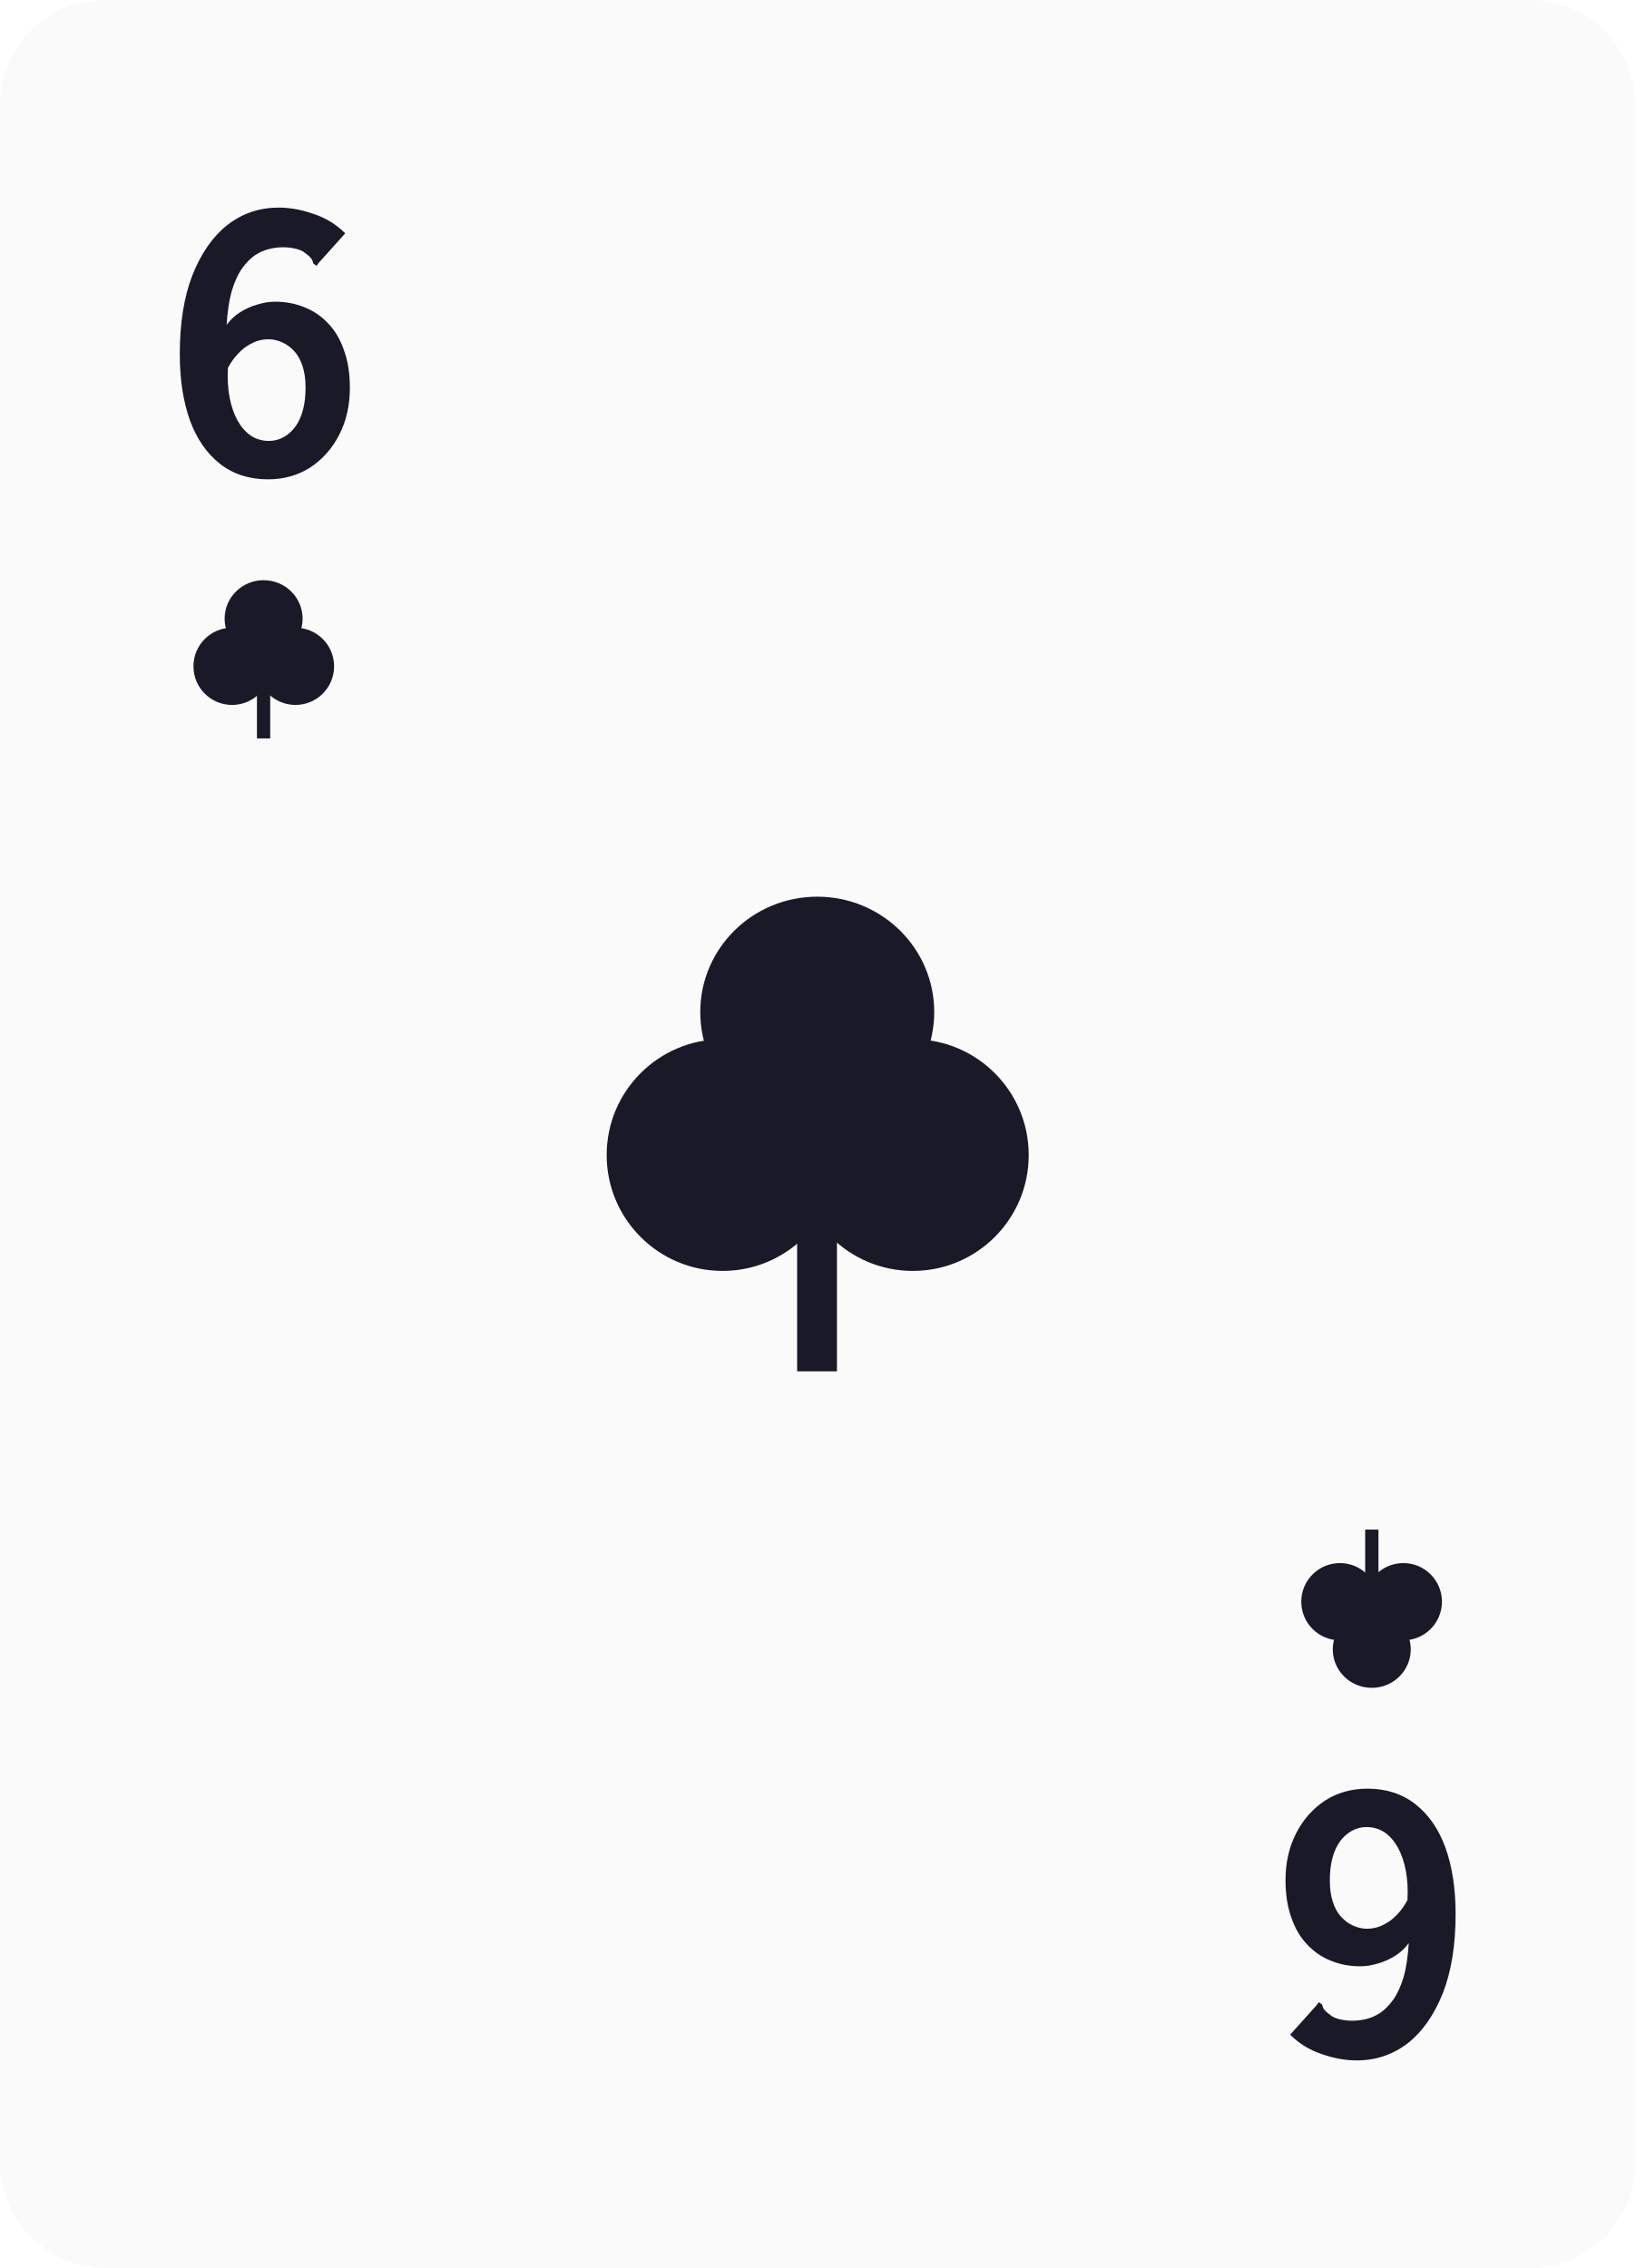
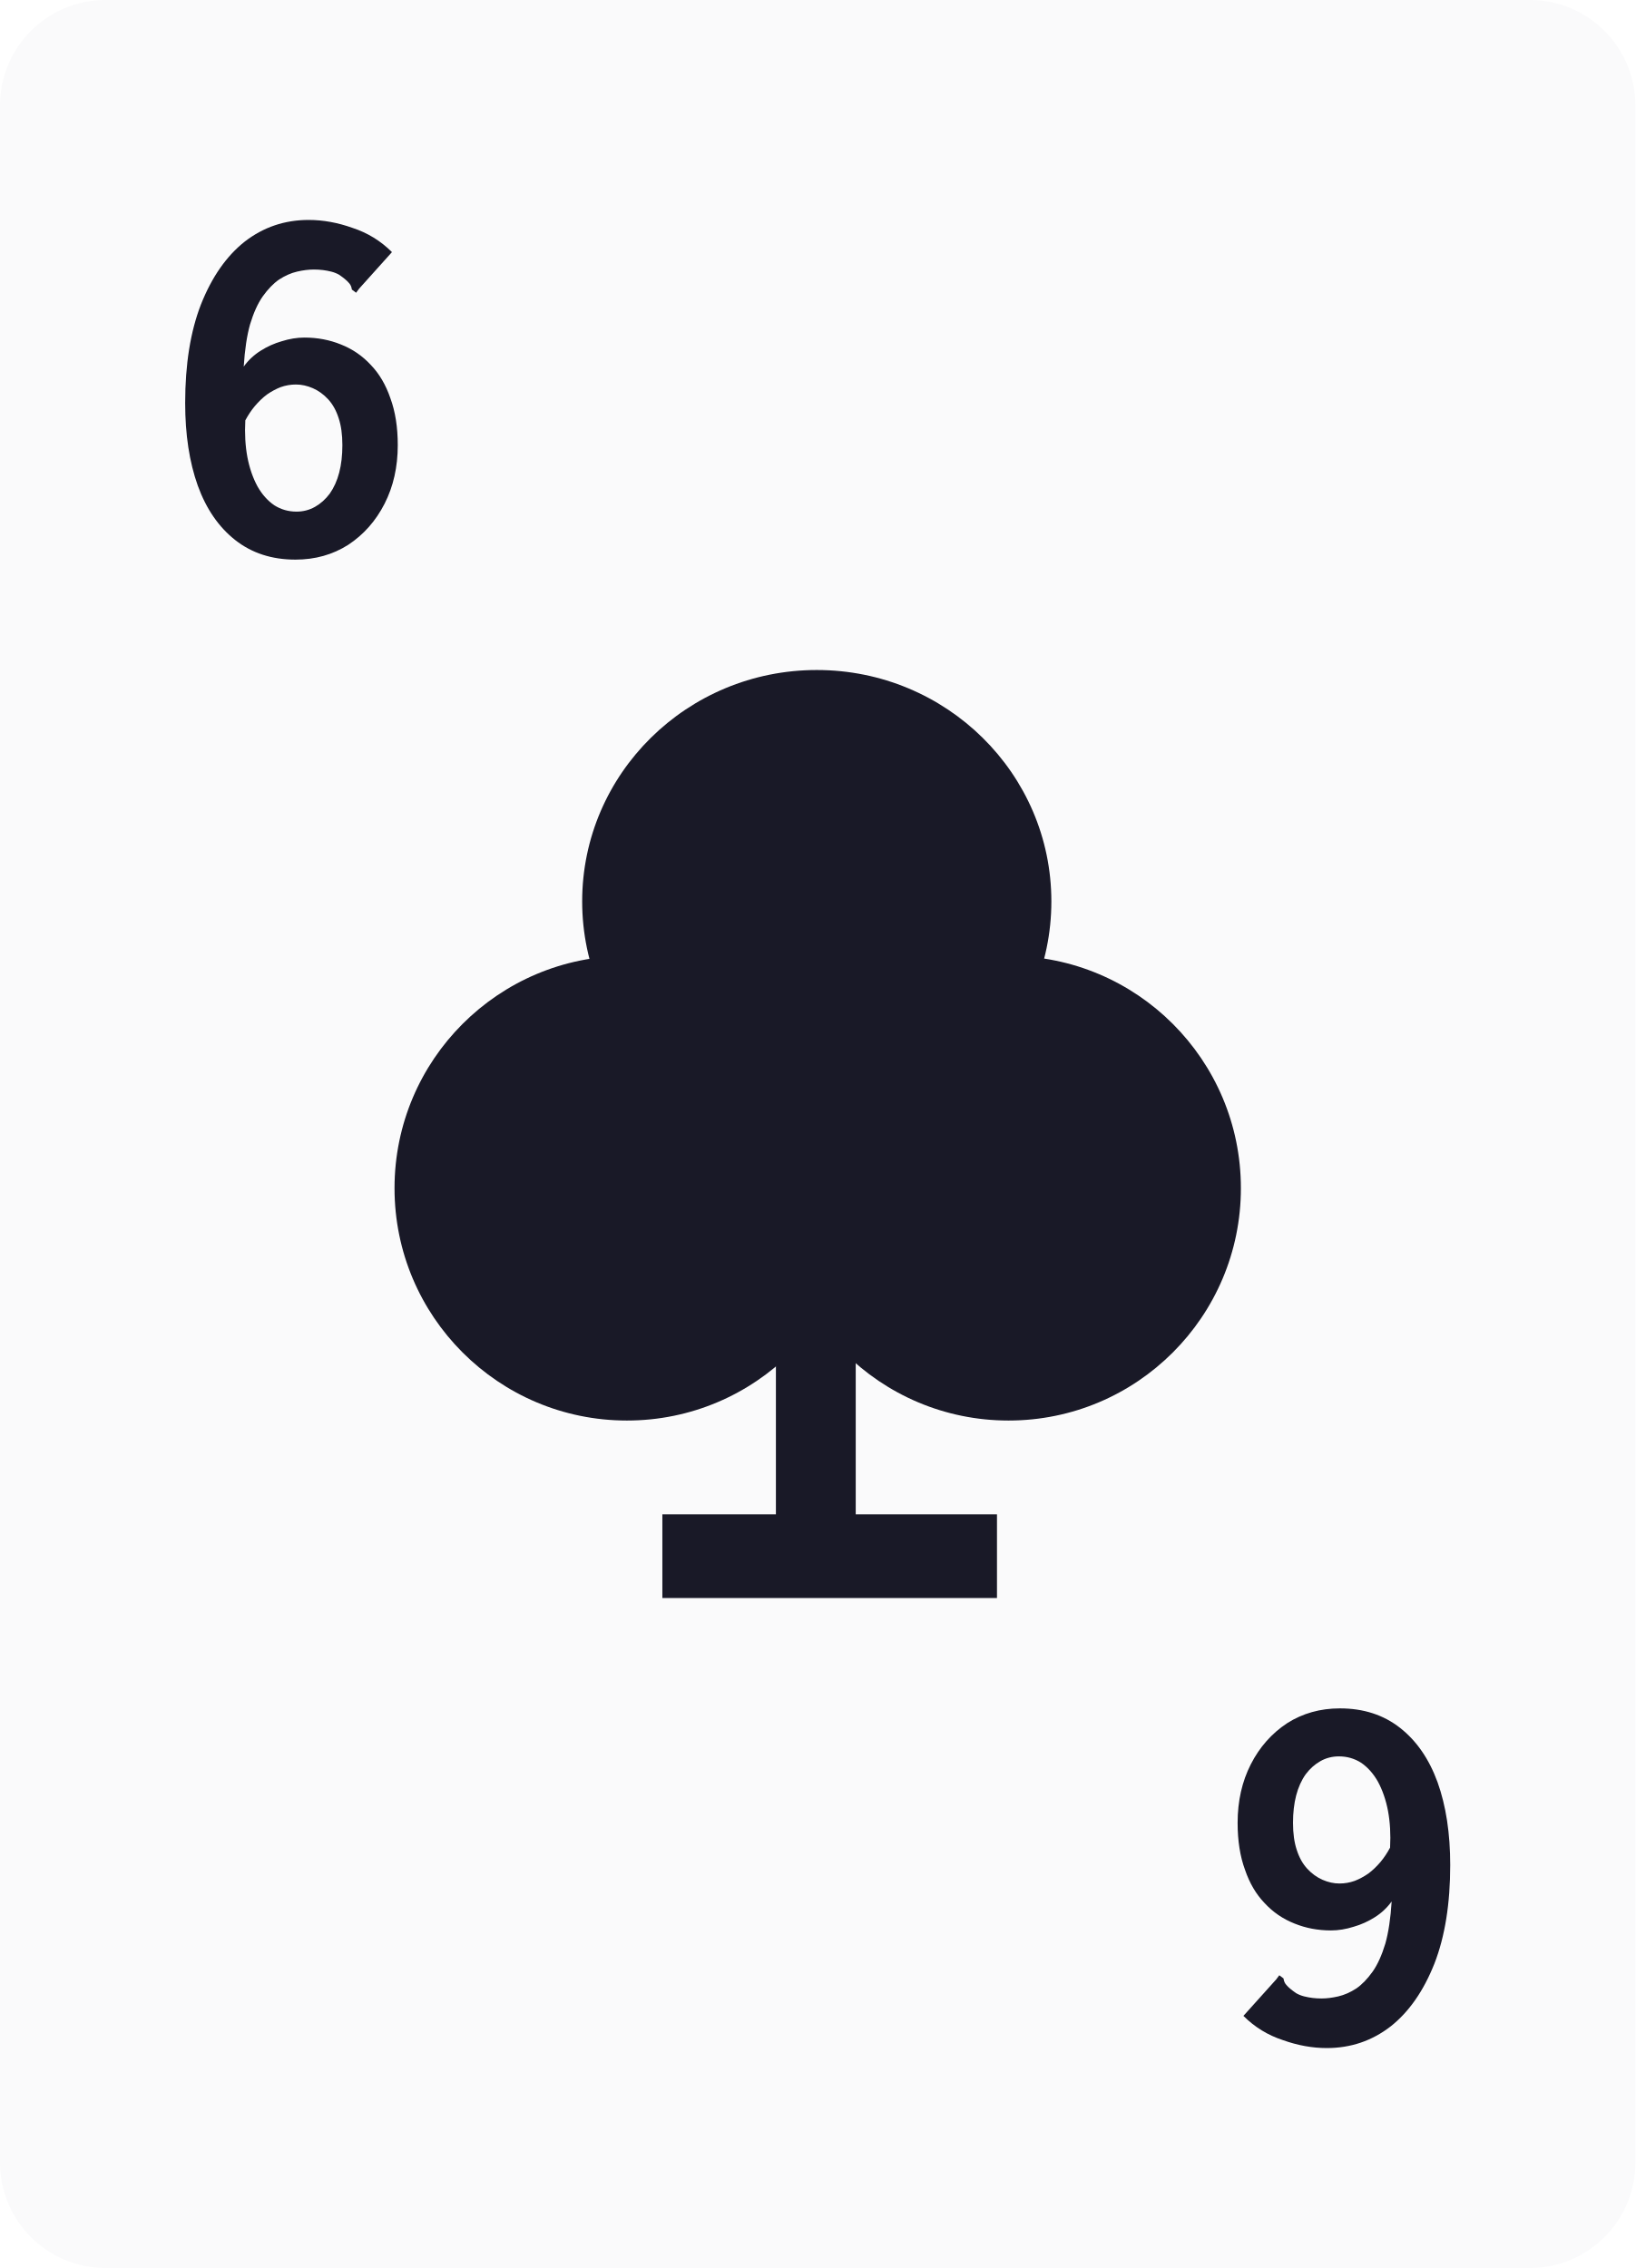
<svg xmlns="http://www.w3.org/2000/svg" width="62" height="86" viewBox="0 0 62 86" fill="none">
  <rect width="62" height="86" rx="4" fill="#FAFAFB" />
-   <path d="M10.16 18.176C9.445 18.176 8.837 17.979 8.336 17.584C7.835 17.189 7.456 16.64 7.2 15.936C6.944 15.221 6.816 14.384 6.816 13.424C6.816 12.251 6.976 11.253 7.296 10.432C7.627 9.6 8.069 8.965 8.624 8.528C9.189 8.091 9.835 7.872 10.56 7.872C10.997 7.872 11.44 7.952 11.888 8.112C12.347 8.261 12.747 8.507 13.088 8.848L12.096 9.952L12 10.08L11.872 9.984C11.861 9.899 11.829 9.829 11.776 9.776C11.723 9.712 11.627 9.632 11.488 9.536C11.413 9.493 11.333 9.461 11.248 9.44C11.163 9.419 11.077 9.403 10.992 9.392C10.907 9.381 10.816 9.376 10.72 9.376C10.56 9.376 10.389 9.397 10.208 9.44C10.027 9.483 9.845 9.563 9.664 9.68C9.493 9.797 9.328 9.968 9.168 10.192C9.019 10.405 8.891 10.688 8.784 11.04C8.688 11.381 8.624 11.808 8.592 12.32C8.731 12.128 8.901 11.968 9.104 11.84C9.307 11.712 9.52 11.616 9.744 11.552C9.979 11.477 10.208 11.44 10.432 11.44C10.827 11.44 11.195 11.509 11.536 11.648C11.888 11.787 12.192 11.995 12.448 12.272C12.704 12.539 12.901 12.875 13.04 13.28C13.189 13.685 13.264 14.16 13.264 14.704C13.264 15.365 13.131 15.957 12.864 16.48C12.597 17.003 12.229 17.419 11.76 17.728C11.291 18.027 10.757 18.176 10.16 18.176ZM10.192 16.72C10.395 16.72 10.581 16.672 10.752 16.576C10.923 16.48 11.072 16.347 11.2 16.176C11.328 15.995 11.424 15.781 11.488 15.536C11.552 15.291 11.584 15.013 11.584 14.704C11.584 14.384 11.547 14.112 11.472 13.888C11.397 13.653 11.291 13.461 11.152 13.312C11.013 13.163 10.859 13.051 10.688 12.976C10.517 12.901 10.347 12.864 10.176 12.864C10.016 12.864 9.861 12.891 9.712 12.944C9.573 12.997 9.435 13.072 9.296 13.168C9.168 13.264 9.045 13.381 8.928 13.52C8.821 13.648 8.725 13.792 8.64 13.952C8.619 14.357 8.64 14.731 8.704 15.072C8.768 15.403 8.869 15.696 9.008 15.952C9.147 16.197 9.317 16.389 9.52 16.528C9.723 16.656 9.947 16.72 10.192 16.72Z" fill="#191927" />
-   <ellipse cx="9.994" cy="23.459" rx="1.478" ry="1.459" fill="#191927" />
-   <circle cx="11.202" cy="25.266" r="1.464" fill="#191927" />
-   <circle cx="8.798" cy="25.266" r="1.464" fill="#191927" />
-   <rect x="9.741" y="25.677" width="0.503" height="2.323" fill="#191927" />
-   <ellipse cx="30.983" cy="38.377" rx="4.435" ry="4.376" fill="#191927" />
-   <circle cx="34.607" cy="43.799" r="4.393" fill="#191927" />
-   <circle cx="27.393" cy="43.799" r="4.393" fill="#191927" />
-   <rect x="30.221" y="45.031" width="1.509" height="6.968" fill="#191927" />
-   <path d="M51.84 67.824C52.555 67.824 53.163 68.021 53.664 68.416C54.165 68.811 54.544 69.36 54.8 70.064C55.056 70.779 55.184 71.616 55.184 72.576C55.184 73.749 55.024 74.747 54.704 75.568C54.373 76.4 53.931 77.035 53.376 77.472C52.811 77.909 52.165 78.128 51.44 78.128C51.003 78.128 50.56 78.048 50.112 77.888C49.653 77.739 49.253 77.493 48.912 77.152L49.904 76.048L50 75.92L50.128 76.016C50.139 76.101 50.171 76.171 50.224 76.224C50.277 76.288 50.373 76.368 50.512 76.464C50.587 76.507 50.667 76.539 50.752 76.56C50.837 76.581 50.923 76.597 51.008 76.608C51.093 76.619 51.184 76.624 51.28 76.624C51.44 76.624 51.611 76.603 51.792 76.56C51.973 76.517 52.155 76.437 52.336 76.32C52.507 76.203 52.672 76.032 52.832 75.808C52.981 75.595 53.109 75.312 53.216 74.96C53.312 74.619 53.376 74.192 53.408 73.68C53.269 73.872 53.099 74.032 52.896 74.16C52.693 74.288 52.48 74.384 52.256 74.448C52.021 74.523 51.792 74.56 51.568 74.56C51.173 74.56 50.805 74.491 50.464 74.352C50.112 74.213 49.808 74.005 49.552 73.728C49.296 73.461 49.099 73.125 48.96 72.72C48.811 72.315 48.736 71.84 48.736 71.296C48.736 70.635 48.869 70.043 49.136 69.52C49.403 68.997 49.771 68.581 50.24 68.272C50.709 67.973 51.243 67.824 51.84 67.824ZM51.808 69.28C51.605 69.28 51.419 69.328 51.248 69.424C51.077 69.52 50.928 69.653 50.8 69.824C50.672 70.005 50.576 70.219 50.512 70.464C50.448 70.709 50.416 70.987 50.416 71.296C50.416 71.616 50.453 71.888 50.528 72.112C50.603 72.347 50.709 72.539 50.848 72.688C50.987 72.837 51.141 72.949 51.312 73.024C51.483 73.099 51.653 73.136 51.824 73.136C51.984 73.136 52.139 73.109 52.288 73.056C52.427 73.003 52.565 72.928 52.704 72.832C52.832 72.736 52.955 72.619 53.072 72.48C53.179 72.352 53.275 72.208 53.36 72.048C53.381 71.643 53.36 71.269 53.296 70.928C53.232 70.597 53.131 70.304 52.992 70.048C52.853 69.803 52.683 69.611 52.48 69.472C52.277 69.344 52.053 69.28 51.808 69.28Z" fill="#191927" />
-   <ellipse cx="52.006" cy="62.541" rx="1.478" ry="1.459" transform="rotate(-180 52.0059 62.5415)" fill="#191927" />
-   <circle cx="50.798" cy="60.734" r="1.464" transform="rotate(-180 50.7977 60.7341)" fill="#191927" />
-   <circle cx="53.202" cy="60.734" r="1.464" transform="rotate(-180 53.2023 60.7341)" fill="#191927" />
-   <rect x="52.26" y="60.324" width="0.503" height="2.323" transform="rotate(-180 52.2595 60.3235)" fill="#191927" />
+   <path d="M11.2 21.22C10.307 21.22 9.547 20.973 8.92 20.48C8.293 19.987 7.82 19.3 7.5 18.42C7.18 17.527 7.02 16.48 7.02 15.28C7.02 13.813 7.22 12.567 7.62 11.54C8.033 10.5 8.587 9.707 9.28 9.16C9.987 8.613 10.793 8.34 11.7 8.34C12.247 8.34 12.8 8.44 13.36 8.64C13.933 8.827 14.433 9.133 14.86 9.56L13.62 10.94L13.5 11.1L13.34 10.98C13.327 10.873 13.287 10.787 13.22 10.72C13.153 10.64 13.033 10.54 12.86 10.42C12.767 10.367 12.667 10.327 12.56 10.3C12.453 10.273 12.347 10.253 12.24 10.24C12.133 10.227 12.02 10.22 11.9 10.22C11.7 10.22 11.487 10.247 11.26 10.3C11.033 10.353 10.807 10.453 10.58 10.6C10.367 10.747 10.16 10.96 9.96 11.24C9.773 11.507 9.613 11.86 9.48 12.3C9.36 12.727 9.28 13.26 9.24 13.9C9.413 13.66 9.627 13.46 9.88 13.3C10.133 13.14 10.4 13.02 10.68 12.94C10.973 12.847 11.26 12.8 11.54 12.8C12.033 12.8 12.493 12.887 12.92 13.06C13.36 13.233 13.74 13.493 14.06 13.84C14.38 14.173 14.627 14.593 14.8 15.1C14.987 15.607 15.08 16.2 15.08 16.88C15.08 17.707 14.913 18.447 14.58 19.1C14.247 19.753 13.787 20.273 13.2 20.66C12.613 21.033 11.947 21.22 11.2 21.22ZM11.24 19.4C11.493 19.4 11.727 19.34 11.94 19.22C12.153 19.1 12.34 18.933 12.5 18.72C12.66 18.493 12.78 18.227 12.86 17.92C12.94 17.613 12.98 17.267 12.98 16.88C12.98 16.48 12.933 16.14 12.84 15.86C12.747 15.567 12.613 15.327 12.44 15.14C12.267 14.953 12.073 14.813 11.86 14.72C11.647 14.627 11.433 14.58 11.22 14.58C11.02 14.58 10.827 14.613 10.64 14.68C10.467 14.747 10.293 14.84 10.12 14.96C9.96 15.08 9.807 15.227 9.66 15.4C9.527 15.56 9.407 15.74 9.3 15.94C9.273 16.447 9.3 16.913 9.38 17.34C9.46 17.753 9.587 18.12 9.76 18.44C9.933 18.747 10.147 18.987 10.4 19.16C10.653 19.32 10.933 19.4 11.24 19.4Z" fill="#191927" />
+   <ellipse cx="30.965" cy="34.181" rx="8.894" ry="8.775" fill="#191927" />
+   <circle cx="38.234" cy="45.055" r="8.81" fill="#191927" />
+   <circle cx="23.767" cy="45.055" r="8.81" fill="#191927" />
+   <rect x="29.416" y="46.173" width="3.026" height="13.974" fill="#191927" />
+   <path d="M37.797 57.423L37.797 60.595L25.111 60.595L25.111 57.423L37.797 57.423Z" fill="#191927" />
+   <path d="M50.8 64.78C51.693 64.78 52.453 65.027 53.08 65.52C53.707 66.013 54.18 66.7 54.5 67.58C54.82 68.473 54.98 69.52 54.98 70.72C54.98 72.187 54.78 73.433 54.38 74.46C53.967 75.5 53.413 76.293 52.72 76.84C52.013 77.387 51.207 77.66 50.3 77.66C49.753 77.66 49.2 77.56 48.64 77.36C48.067 77.173 47.567 76.867 47.14 76.44L48.38 75.06L48.5 74.9L48.66 75.02C48.673 75.127 48.713 75.213 48.78 75.28C48.847 75.36 48.967 75.46 49.14 75.58C49.233 75.633 49.333 75.673 49.44 75.7C49.547 75.727 49.653 75.747 49.76 75.76C49.867 75.773 49.98 75.78 50.1 75.78C50.3 75.78 50.513 75.753 50.74 75.7C50.967 75.647 51.193 75.547 51.42 75.4C51.633 75.253 51.84 75.04 52.04 74.76C52.227 74.493 52.387 74.14 52.52 73.7C52.64 73.273 52.72 72.74 52.76 72.1C52.587 72.34 52.373 72.54 52.12 72.7C51.867 72.86 51.6 72.98 51.32 73.06C51.027 73.153 50.74 73.2 50.46 73.2C49.967 73.2 49.507 73.113 49.08 72.94C48.64 72.767 48.26 72.507 47.94 72.16C47.62 71.827 47.373 71.407 47.2 70.9C47.013 70.393 46.92 69.8 46.92 69.12C46.92 68.293 47.087 67.553 47.42 66.9C47.753 66.247 48.213 65.727 48.8 65.34C49.387 64.967 50.053 64.78 50.8 64.78ZM50.76 66.6C50.507 66.6 50.273 66.66 50.06 66.78C49.847 66.9 49.66 67.067 49.5 67.28C49.34 67.507 49.22 67.773 49.14 68.08C49.06 68.387 49.02 68.733 49.02 69.12C49.02 69.52 49.067 69.86 49.16 70.14C49.253 70.433 49.387 70.673 49.56 70.86C49.733 71.047 49.927 71.187 50.14 71.28C50.353 71.373 50.567 71.42 50.78 71.42C50.98 71.42 51.173 71.387 51.36 71.32C51.533 71.253 51.707 71.16 51.88 71.04C52.04 70.92 52.193 70.773 52.34 70.6C52.473 70.44 52.593 70.26 52.7 70.06C52.727 69.553 52.7 69.087 52.62 68.66C52.54 68.247 52.413 67.88 52.24 67.56C52.067 67.253 51.853 67.013 51.6 66.84C51.347 66.68 51.067 66.6 50.76 66.6Z" fill="#191927" />
</svg>
